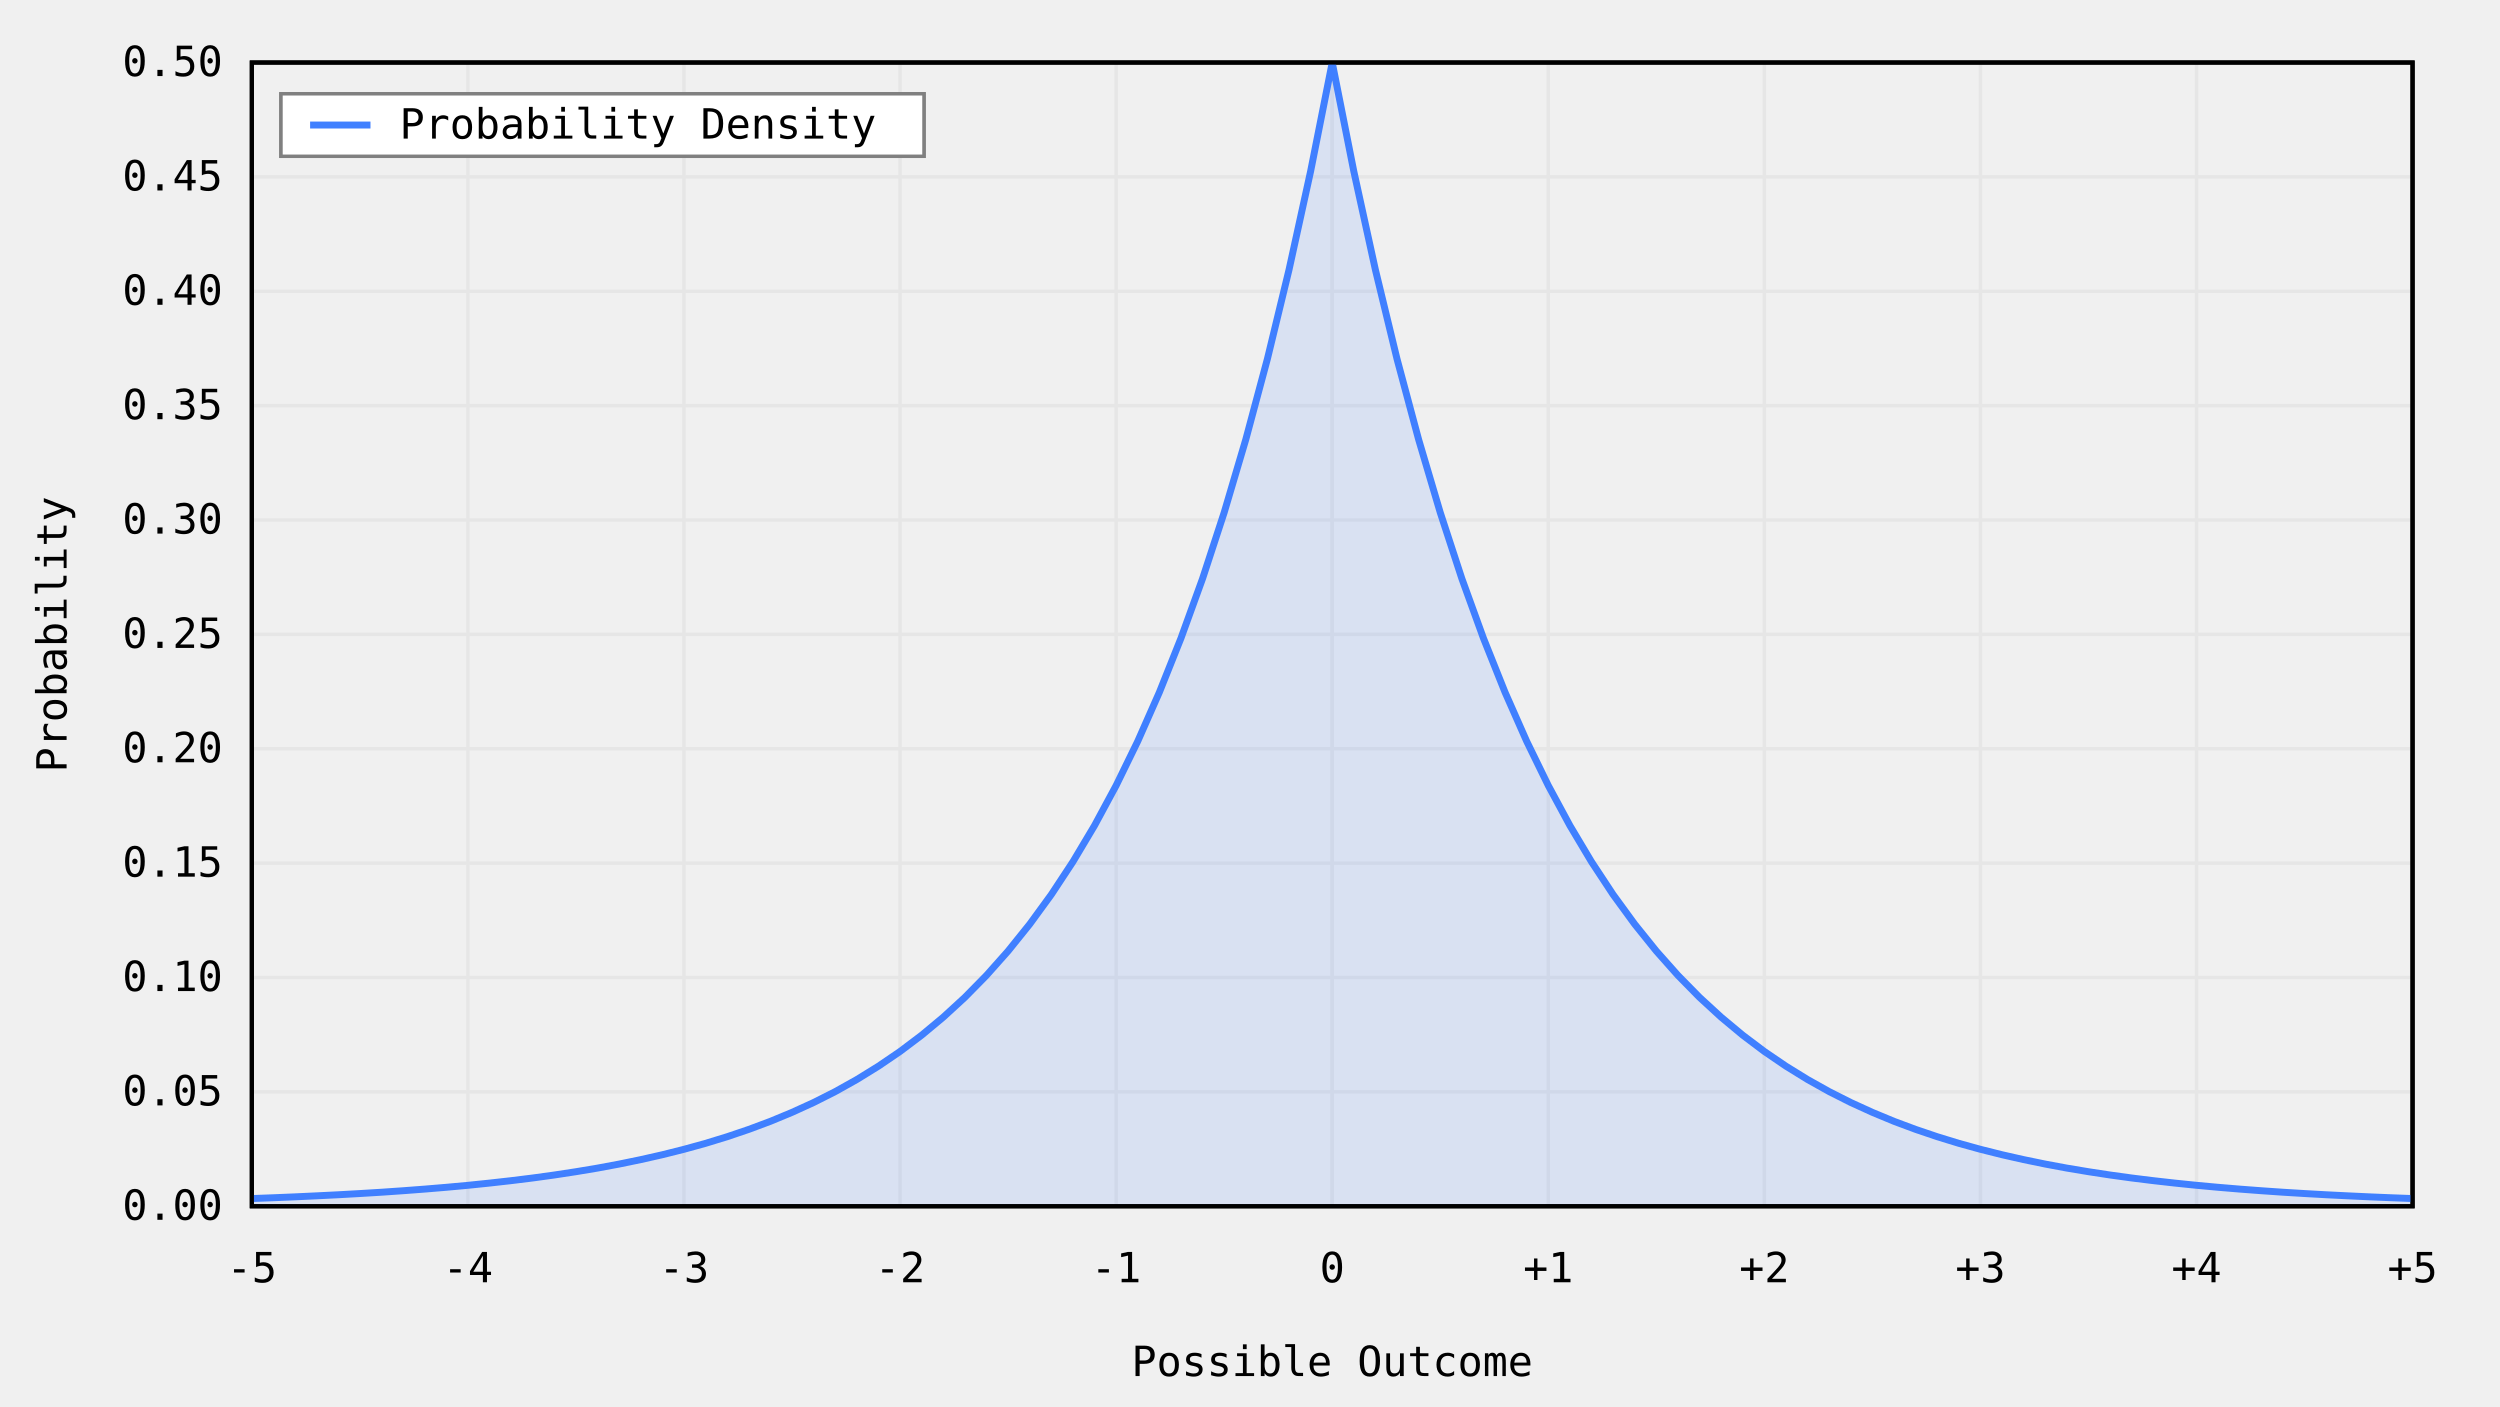
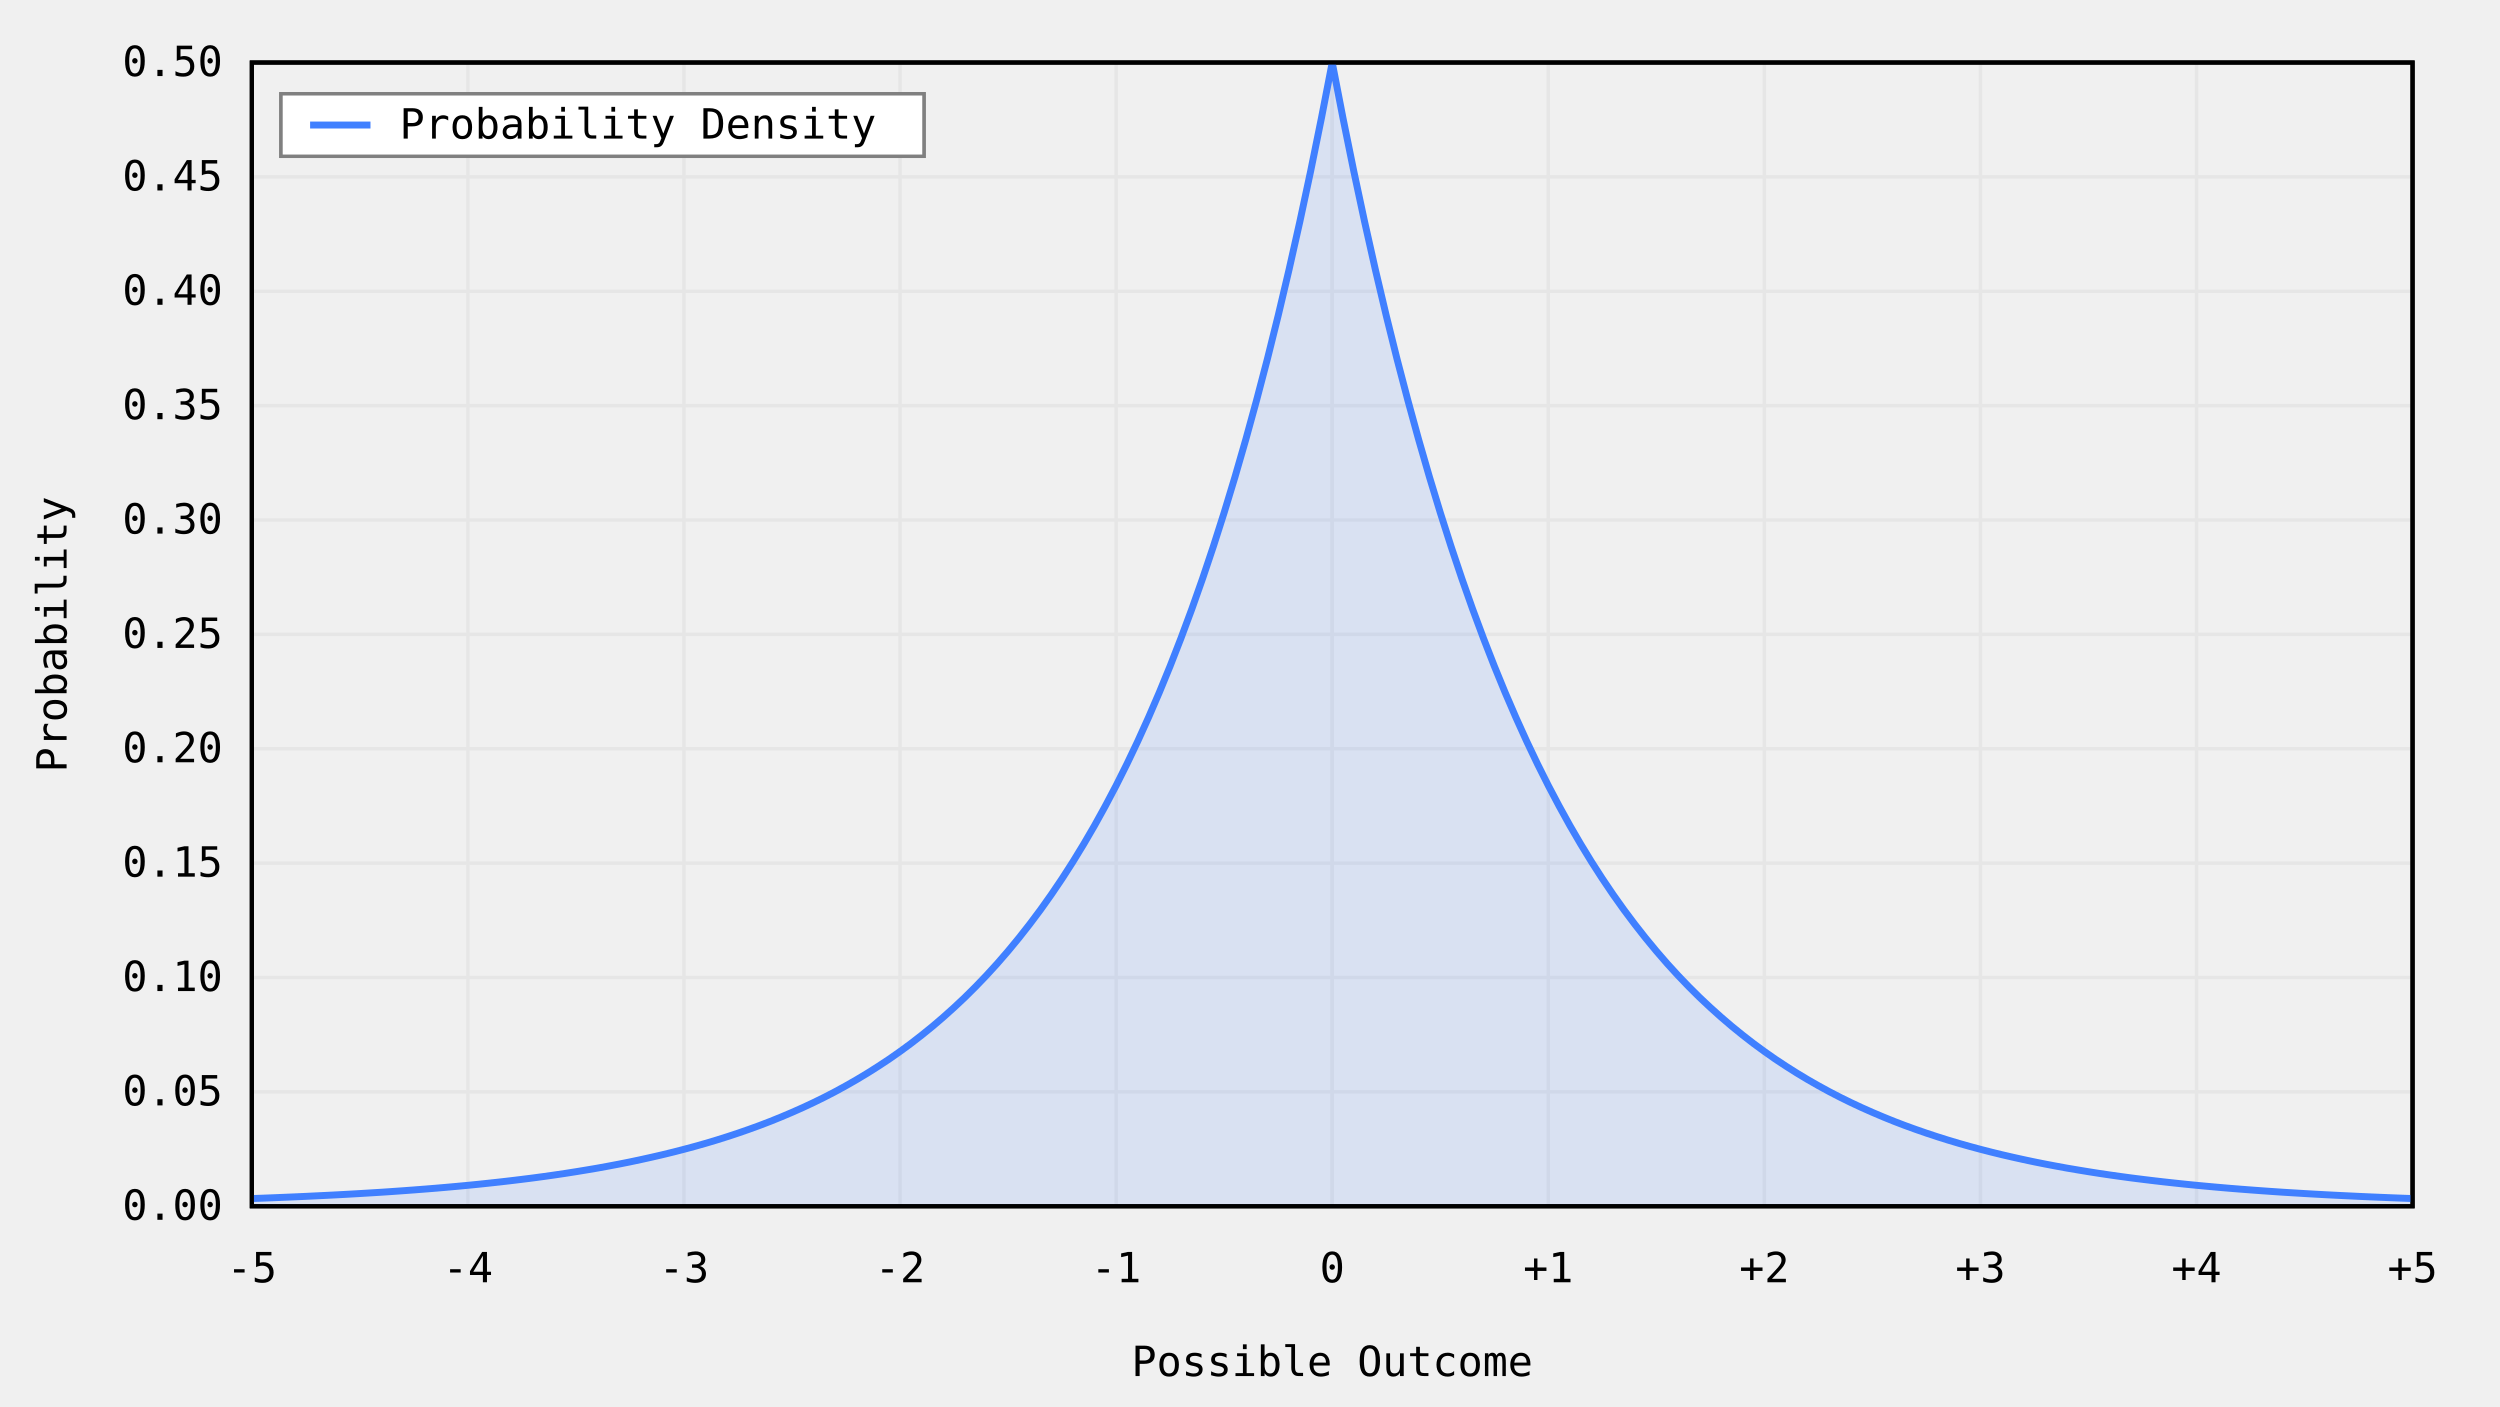
<svg xmlns="http://www.w3.org/2000/svg" xmlns:xlink="http://www.w3.org/1999/xlink" width="720" height="405" viewBox="0 0 720 405">
  <g id="gnuplot_canvas">
    <rect x="0" y="0" width="720" height="405" fill="none" />
    <defs>
      <circle id="gpDot" r="0.5" stroke-width="0.5" stroke="currentColor" />
      <path id="gpPt0" stroke-width="0.222" stroke="currentColor" d="M-1,0 h2 M0,-1 v2" />
      <path id="gpPt1" stroke-width="0.222" stroke="currentColor" d="M-1,-1 L1,1 M1,-1 L-1,1" />
      <path id="gpPt2" stroke-width="0.222" stroke="currentColor" d="M-1,0 L1,0 M0,-1 L0,1 M-1,-1 L1,1 M-1,1 L1,-1" />
      <rect id="gpPt3" stroke-width="0.222" stroke="currentColor" x="-1" y="-1" width="2" height="2" />
      <rect id="gpPt4" stroke-width="0.222" stroke="currentColor" fill="currentColor" x="-1" y="-1" width="2" height="2" />
      <circle id="gpPt5" stroke-width="0.222" stroke="currentColor" cx="0" cy="0" r="1" />
      <use xlink:href="#gpPt5" id="gpPt6" fill="currentColor" stroke="none" />
      <path id="gpPt7" stroke-width="0.222" stroke="currentColor" d="M0,-1.33 L-1.33,0.67 L1.33,0.67 z" />
      <use xlink:href="#gpPt7" id="gpPt8" fill="currentColor" stroke="none" />
      <use xlink:href="#gpPt7" id="gpPt9" stroke="currentColor" transform="rotate(180)" />
      <use xlink:href="#gpPt9" id="gpPt10" fill="currentColor" stroke="none" />
      <use xlink:href="#gpPt3" id="gpPt11" stroke="currentColor" transform="rotate(45)" />
      <use xlink:href="#gpPt11" id="gpPt12" fill="currentColor" stroke="none" />
      <path id="gpPt13" stroke-width="0.222" stroke="currentColor" d="M0,1.330 L1.265,0.411 L0.782,-1.067 L-0.782,-1.076 L-1.265,0.411 z" />
      <use xlink:href="#gpPt13" id="gpPt14" fill="currentColor" stroke="none" />
      <filter id="textbox" filterUnits="objectBoundingBox" x="0" y="0" height="1" width="1">
        <feFlood flood-color="white" flood-opacity="1" result="bgnd" />
        <feComposite in="SourceGraphic" in2="bgnd" operator="atop" />
      </filter>
      <filter id="greybox" filterUnits="objectBoundingBox" x="0" y="0" height="1" width="1">
        <feFlood flood-color="lightgrey" flood-opacity="1" result="grey" />
        <feComposite in="SourceGraphic" in2="grey" operator="atop" />
      </filter>
    </defs>
    <g fill="none" color="white" stroke="currentColor" stroke-width="1.00" stroke-linecap="butt" stroke-linejoin="miter">
</g>
    <g fill="none" color="white" stroke="currentColor" stroke-width="1.20" stroke-linecap="butt" stroke-linejoin="miter">
</g>
    <g fill="none" color="black" stroke="currentColor" stroke-width="1.20" stroke-linecap="butt" stroke-linejoin="miter">
</g>
    <g fill="none" color="black" stroke="black" stroke-width="1.00" stroke-linecap="butt" stroke-linejoin="miter">
</g>
    <g fill="none" color="black" stroke="currentColor" stroke-width="1.00" stroke-linecap="butt" stroke-linejoin="miter">
      <path stroke="rgb(230, 230, 230)" class="gridline" d="M72.53,347.40 L694.82,347.40  " />
    </g>
    <g fill="none" color="black" stroke="rgb(230, 230, 230)" stroke-width="1.20" stroke-linecap="butt" stroke-linejoin="miter">
</g>
    <g fill="none" color="black" stroke="currentColor" stroke-width="1.20" stroke-linecap="butt" stroke-linejoin="miter">
      <path stroke="black" d="M72.53,347.40 M694.82,347.40  " />
      <g transform="translate(64.14,351.30)" stroke="none" fill="black" font-family="Consolas, Menlo, monospace" font-size="12.00" text-anchor="end">
        <text>
          <tspan font-family="Consolas, Menlo, monospace">0.00</tspan>
        </text>
      </g>
    </g>
    <g fill="none" color="black" stroke="currentColor" stroke-width="1.20" stroke-linecap="butt" stroke-linejoin="miter">
</g>
    <g fill="none" color="black" stroke="black" stroke-width="1.00" stroke-linecap="butt" stroke-linejoin="miter">
</g>
    <g fill="none" color="black" stroke="currentColor" stroke-width="1.00" stroke-linecap="butt" stroke-linejoin="miter">
      <path stroke="rgb(230, 230, 230)" class="gridline" d="M72.53,314.46 L694.82,314.46  " />
    </g>
    <g fill="none" color="black" stroke="rgb(230, 230, 230)" stroke-width="1.20" stroke-linecap="butt" stroke-linejoin="miter">
</g>
    <g fill="none" color="black" stroke="currentColor" stroke-width="1.20" stroke-linecap="butt" stroke-linejoin="miter">
      <path stroke="black" d="M72.53,314.46 M694.82,314.46  " />
      <g transform="translate(64.14,318.36)" stroke="none" fill="black" font-family="Consolas, Menlo, monospace" font-size="12.00" text-anchor="end">
        <text>
          <tspan font-family="Consolas, Menlo, monospace">0.05</tspan>
        </text>
      </g>
    </g>
    <g fill="none" color="black" stroke="currentColor" stroke-width="1.20" stroke-linecap="butt" stroke-linejoin="miter">
</g>
    <g fill="none" color="black" stroke="black" stroke-width="1.00" stroke-linecap="butt" stroke-linejoin="miter">
</g>
    <g fill="none" color="black" stroke="currentColor" stroke-width="1.00" stroke-linecap="butt" stroke-linejoin="miter">
      <path stroke="rgb(230, 230, 230)" class="gridline" d="M72.53,281.52 L694.82,281.52  " />
    </g>
    <g fill="none" color="black" stroke="rgb(230, 230, 230)" stroke-width="1.20" stroke-linecap="butt" stroke-linejoin="miter">
</g>
    <g fill="none" color="black" stroke="currentColor" stroke-width="1.20" stroke-linecap="butt" stroke-linejoin="miter">
      <path stroke="black" d="M72.53,281.52 M694.82,281.52  " />
      <g transform="translate(64.14,285.42)" stroke="none" fill="black" font-family="Consolas, Menlo, monospace" font-size="12.00" text-anchor="end">
        <text>
          <tspan font-family="Consolas, Menlo, monospace">0.10</tspan>
        </text>
      </g>
    </g>
    <g fill="none" color="black" stroke="currentColor" stroke-width="1.20" stroke-linecap="butt" stroke-linejoin="miter">
</g>
    <g fill="none" color="black" stroke="black" stroke-width="1.00" stroke-linecap="butt" stroke-linejoin="miter">
</g>
    <g fill="none" color="black" stroke="currentColor" stroke-width="1.00" stroke-linecap="butt" stroke-linejoin="miter">
      <path stroke="rgb(230, 230, 230)" class="gridline" d="M72.53,248.58 L694.82,248.58  " />
    </g>
    <g fill="none" color="black" stroke="rgb(230, 230, 230)" stroke-width="1.20" stroke-linecap="butt" stroke-linejoin="miter">
</g>
    <g fill="none" color="black" stroke="currentColor" stroke-width="1.20" stroke-linecap="butt" stroke-linejoin="miter">
      <path stroke="black" d="M72.53,248.58 M694.82,248.58  " />
      <g transform="translate(64.14,252.48)" stroke="none" fill="black" font-family="Consolas, Menlo, monospace" font-size="12.00" text-anchor="end">
        <text>
          <tspan font-family="Consolas, Menlo, monospace">0.15</tspan>
        </text>
      </g>
    </g>
    <g fill="none" color="black" stroke="currentColor" stroke-width="1.20" stroke-linecap="butt" stroke-linejoin="miter">
</g>
    <g fill="none" color="black" stroke="black" stroke-width="1.00" stroke-linecap="butt" stroke-linejoin="miter">
</g>
    <g fill="none" color="black" stroke="currentColor" stroke-width="1.00" stroke-linecap="butt" stroke-linejoin="miter">
      <path stroke="rgb(230, 230, 230)" class="gridline" d="M72.53,215.64 L694.82,215.64  " />
    </g>
    <g fill="none" color="black" stroke="rgb(230, 230, 230)" stroke-width="1.20" stroke-linecap="butt" stroke-linejoin="miter">
</g>
    <g fill="none" color="black" stroke="currentColor" stroke-width="1.20" stroke-linecap="butt" stroke-linejoin="miter">
      <path stroke="black" d="M72.53,215.64 M694.82,215.64  " />
      <g transform="translate(64.14,219.54)" stroke="none" fill="black" font-family="Consolas, Menlo, monospace" font-size="12.00" text-anchor="end">
        <text>
          <tspan font-family="Consolas, Menlo, monospace">0.20</tspan>
        </text>
      </g>
    </g>
    <g fill="none" color="black" stroke="currentColor" stroke-width="1.20" stroke-linecap="butt" stroke-linejoin="miter">
</g>
    <g fill="none" color="black" stroke="black" stroke-width="1.00" stroke-linecap="butt" stroke-linejoin="miter">
</g>
    <g fill="none" color="black" stroke="currentColor" stroke-width="1.00" stroke-linecap="butt" stroke-linejoin="miter">
      <path stroke="rgb(230, 230, 230)" class="gridline" d="M72.53,182.70 L694.82,182.70  " />
    </g>
    <g fill="none" color="black" stroke="rgb(230, 230, 230)" stroke-width="1.20" stroke-linecap="butt" stroke-linejoin="miter">
</g>
    <g fill="none" color="black" stroke="currentColor" stroke-width="1.20" stroke-linecap="butt" stroke-linejoin="miter">
      <path stroke="black" d="M72.53,182.70 M694.82,182.70  " />
      <g transform="translate(64.14,186.60)" stroke="none" fill="black" font-family="Consolas, Menlo, monospace" font-size="12.00" text-anchor="end">
        <text>
          <tspan font-family="Consolas, Menlo, monospace">0.25</tspan>
        </text>
      </g>
    </g>
    <g fill="none" color="black" stroke="currentColor" stroke-width="1.20" stroke-linecap="butt" stroke-linejoin="miter">
</g>
    <g fill="none" color="black" stroke="black" stroke-width="1.00" stroke-linecap="butt" stroke-linejoin="miter">
</g>
    <g fill="none" color="black" stroke="currentColor" stroke-width="1.00" stroke-linecap="butt" stroke-linejoin="miter">
      <path stroke="rgb(230, 230, 230)" class="gridline" d="M72.53,149.77 L694.82,149.77  " />
    </g>
    <g fill="none" color="black" stroke="rgb(230, 230, 230)" stroke-width="1.20" stroke-linecap="butt" stroke-linejoin="miter">
</g>
    <g fill="none" color="black" stroke="currentColor" stroke-width="1.20" stroke-linecap="butt" stroke-linejoin="miter">
      <path stroke="black" d="M72.53,149.77 M694.82,149.77  " />
      <g transform="translate(64.14,153.67)" stroke="none" fill="black" font-family="Consolas, Menlo, monospace" font-size="12.00" text-anchor="end">
        <text>
          <tspan font-family="Consolas, Menlo, monospace">0.30</tspan>
        </text>
      </g>
    </g>
    <g fill="none" color="black" stroke="currentColor" stroke-width="1.20" stroke-linecap="butt" stroke-linejoin="miter">
</g>
    <g fill="none" color="black" stroke="black" stroke-width="1.00" stroke-linecap="butt" stroke-linejoin="miter">
</g>
    <g fill="none" color="black" stroke="currentColor" stroke-width="1.00" stroke-linecap="butt" stroke-linejoin="miter">
      <path stroke="rgb(230, 230, 230)" class="gridline" d="M72.53,116.83 L694.82,116.83  " />
    </g>
    <g fill="none" color="black" stroke="rgb(230, 230, 230)" stroke-width="1.20" stroke-linecap="butt" stroke-linejoin="miter">
</g>
    <g fill="none" color="black" stroke="currentColor" stroke-width="1.20" stroke-linecap="butt" stroke-linejoin="miter">
      <path stroke="black" d="M72.53,116.83 M694.82,116.83  " />
      <g transform="translate(64.14,120.73)" stroke="none" fill="black" font-family="Consolas, Menlo, monospace" font-size="12.00" text-anchor="end">
        <text>
          <tspan font-family="Consolas, Menlo, monospace">0.35</tspan>
        </text>
      </g>
    </g>
    <g fill="none" color="black" stroke="currentColor" stroke-width="1.20" stroke-linecap="butt" stroke-linejoin="miter">
</g>
    <g fill="none" color="black" stroke="black" stroke-width="1.00" stroke-linecap="butt" stroke-linejoin="miter">
</g>
    <g fill="none" color="black" stroke="currentColor" stroke-width="1.00" stroke-linecap="butt" stroke-linejoin="miter">
      <path stroke="rgb(230, 230, 230)" class="gridline" d="M72.53,83.89 L694.82,83.89  " />
    </g>
    <g fill="none" color="black" stroke="rgb(230, 230, 230)" stroke-width="1.20" stroke-linecap="butt" stroke-linejoin="miter">
</g>
    <g fill="none" color="black" stroke="currentColor" stroke-width="1.20" stroke-linecap="butt" stroke-linejoin="miter">
      <path stroke="black" d="M72.53,83.89 M694.82,83.89  " />
      <g transform="translate(64.14,87.79)" stroke="none" fill="black" font-family="Consolas, Menlo, monospace" font-size="12.00" text-anchor="end">
        <text>
          <tspan font-family="Consolas, Menlo, monospace">0.40</tspan>
        </text>
      </g>
    </g>
    <g fill="none" color="black" stroke="currentColor" stroke-width="1.20" stroke-linecap="butt" stroke-linejoin="miter">
</g>
    <g fill="none" color="black" stroke="black" stroke-width="1.00" stroke-linecap="butt" stroke-linejoin="miter">
</g>
    <g fill="none" color="black" stroke="currentColor" stroke-width="1.00" stroke-linecap="butt" stroke-linejoin="miter">
      <path stroke="rgb(230, 230, 230)" class="gridline" d="M72.53,50.95 L694.82,50.95  " />
    </g>
    <g fill="none" color="black" stroke="rgb(230, 230, 230)" stroke-width="1.20" stroke-linecap="butt" stroke-linejoin="miter">
</g>
    <g fill="none" color="black" stroke="currentColor" stroke-width="1.20" stroke-linecap="butt" stroke-linejoin="miter">
      <path stroke="black" d="M72.53,50.95 M694.82,50.95  " />
      <g transform="translate(64.14,54.85)" stroke="none" fill="black" font-family="Consolas, Menlo, monospace" font-size="12.00" text-anchor="end">
        <text>
          <tspan font-family="Consolas, Menlo, monospace">0.45</tspan>
        </text>
      </g>
    </g>
    <g fill="none" color="black" stroke="currentColor" stroke-width="1.20" stroke-linecap="butt" stroke-linejoin="miter">
</g>
    <g fill="none" color="black" stroke="black" stroke-width="1.00" stroke-linecap="butt" stroke-linejoin="miter">
</g>
    <g fill="none" color="black" stroke="currentColor" stroke-width="1.00" stroke-linecap="butt" stroke-linejoin="miter">
      <path stroke="rgb(230, 230, 230)" class="gridline" d="M72.53,18.01 L694.82,18.01  " />
    </g>
    <g fill="none" color="black" stroke="rgb(230, 230, 230)" stroke-width="1.20" stroke-linecap="butt" stroke-linejoin="miter">
</g>
    <g fill="none" color="black" stroke="currentColor" stroke-width="1.20" stroke-linecap="butt" stroke-linejoin="miter">
      <path stroke="black" d="M72.53,18.01 M694.82,18.01  " />
      <g transform="translate(64.14,21.91)" stroke="none" fill="black" font-family="Consolas, Menlo, monospace" font-size="12.00" text-anchor="end">
        <text>
          <tspan font-family="Consolas, Menlo, monospace">0.50</tspan>
        </text>
      </g>
    </g>
    <g fill="none" color="black" stroke="currentColor" stroke-width="1.20" stroke-linecap="butt" stroke-linejoin="miter">
</g>
    <g fill="none" color="black" stroke="black" stroke-width="1.00" stroke-linecap="butt" stroke-linejoin="miter">
</g>
    <g fill="none" color="black" stroke="currentColor" stroke-width="1.00" stroke-linecap="butt" stroke-linejoin="miter">
      <path stroke="rgb(230, 230, 230)" class="gridline" d="M383.68,347.40 L383.68,18.01  " />
    </g>
    <g fill="none" color="black" stroke="rgb(230, 230, 230)" stroke-width="1.20" stroke-linecap="butt" stroke-linejoin="miter">
</g>
    <g fill="none" color="black" stroke="currentColor" stroke-width="1.20" stroke-linecap="butt" stroke-linejoin="miter">
      <path stroke="black" d="M383.68,347.40 M383.68,18.01  " />
      <g transform="translate(383.68,369.30)" stroke="none" fill="black" font-family="Consolas, Menlo, monospace" font-size="12.00" text-anchor="middle">
        <text>
          <tspan font-family="Consolas, Menlo, monospace">0</tspan>
        </text>
      </g>
    </g>
    <g fill="none" color="black" stroke="currentColor" stroke-width="1.20" stroke-linecap="butt" stroke-linejoin="miter">
</g>
    <g fill="none" color="black" stroke="black" stroke-width="1.00" stroke-linecap="butt" stroke-linejoin="miter">
</g>
    <g fill="none" color="black" stroke="currentColor" stroke-width="1.00" stroke-linecap="butt" stroke-linejoin="miter">
      <path stroke="rgb(230, 230, 230)" class="gridline" d="M72.53,347.40 L72.53,18.01  " />
    </g>
    <g fill="none" color="black" stroke="rgb(230, 230, 230)" stroke-width="1.20" stroke-linecap="butt" stroke-linejoin="miter">
</g>
    <g fill="none" color="black" stroke="currentColor" stroke-width="1.20" stroke-linecap="butt" stroke-linejoin="miter">
      <path stroke="black" d="M72.53,347.40 M72.53,18.01  " />
      <g transform="translate(72.53,369.30)" stroke="none" fill="black" font-family="Consolas, Menlo, monospace" font-size="12.00" text-anchor="middle">
        <text>
          <tspan font-family="Consolas, Menlo, monospace">-5</tspan>
        </text>
      </g>
    </g>
    <g fill="none" color="black" stroke="currentColor" stroke-width="1.20" stroke-linecap="butt" stroke-linejoin="miter">
</g>
    <g fill="none" color="black" stroke="black" stroke-width="1.00" stroke-linecap="butt" stroke-linejoin="miter">
</g>
    <g fill="none" color="black" stroke="currentColor" stroke-width="1.00" stroke-linecap="butt" stroke-linejoin="miter">
      <path stroke="rgb(230, 230, 230)" class="gridline" d="M134.76,347.40 L134.76,45.01 M134.76,27.01 L134.76,18.01  " />
    </g>
    <g fill="none" color="black" stroke="rgb(230, 230, 230)" stroke-width="1.20" stroke-linecap="butt" stroke-linejoin="miter">
</g>
    <g fill="none" color="black" stroke="currentColor" stroke-width="1.20" stroke-linecap="butt" stroke-linejoin="miter">
      <path stroke="black" d="M134.76,347.40 M134.76,18.01  " />
      <g transform="translate(134.76,369.30)" stroke="none" fill="black" font-family="Consolas, Menlo, monospace" font-size="12.00" text-anchor="middle">
        <text>
          <tspan font-family="Consolas, Menlo, monospace">-4</tspan>
        </text>
      </g>
    </g>
    <g fill="none" color="black" stroke="currentColor" stroke-width="1.20" stroke-linecap="butt" stroke-linejoin="miter">
</g>
    <g fill="none" color="black" stroke="black" stroke-width="1.00" stroke-linecap="butt" stroke-linejoin="miter">
</g>
    <g fill="none" color="black" stroke="currentColor" stroke-width="1.00" stroke-linecap="butt" stroke-linejoin="miter">
      <path stroke="rgb(230, 230, 230)" class="gridline" d="M196.99,347.40 L196.99,45.01 M196.99,27.01 L196.99,18.01  " />
    </g>
    <g fill="none" color="black" stroke="rgb(230, 230, 230)" stroke-width="1.20" stroke-linecap="butt" stroke-linejoin="miter">
</g>
    <g fill="none" color="black" stroke="currentColor" stroke-width="1.20" stroke-linecap="butt" stroke-linejoin="miter">
      <path stroke="black" d="M196.99,347.40 M196.99,18.01  " />
      <g transform="translate(196.99,369.30)" stroke="none" fill="black" font-family="Consolas, Menlo, monospace" font-size="12.00" text-anchor="middle">
        <text>
          <tspan font-family="Consolas, Menlo, monospace">-3</tspan>
        </text>
      </g>
    </g>
    <g fill="none" color="black" stroke="currentColor" stroke-width="1.20" stroke-linecap="butt" stroke-linejoin="miter">
</g>
    <g fill="none" color="black" stroke="black" stroke-width="1.00" stroke-linecap="butt" stroke-linejoin="miter">
</g>
    <g fill="none" color="black" stroke="currentColor" stroke-width="1.00" stroke-linecap="butt" stroke-linejoin="miter">
      <path stroke="rgb(230, 230, 230)" class="gridline" d="M259.22,347.40 L259.22,45.01 M259.22,27.01 L259.22,18.01  " />
    </g>
    <g fill="none" color="black" stroke="rgb(230, 230, 230)" stroke-width="1.20" stroke-linecap="butt" stroke-linejoin="miter">
</g>
    <g fill="none" color="black" stroke="currentColor" stroke-width="1.20" stroke-linecap="butt" stroke-linejoin="miter">
      <path stroke="black" d="M259.22,347.40 M259.22,18.01  " />
      <g transform="translate(259.22,369.30)" stroke="none" fill="black" font-family="Consolas, Menlo, monospace" font-size="12.00" text-anchor="middle">
        <text>
          <tspan font-family="Consolas, Menlo, monospace">-2</tspan>
        </text>
      </g>
    </g>
    <g fill="none" color="black" stroke="currentColor" stroke-width="1.20" stroke-linecap="butt" stroke-linejoin="miter">
</g>
    <g fill="none" color="black" stroke="black" stroke-width="1.00" stroke-linecap="butt" stroke-linejoin="miter">
</g>
    <g fill="none" color="black" stroke="currentColor" stroke-width="1.00" stroke-linecap="butt" stroke-linejoin="miter">
      <path stroke="rgb(230, 230, 230)" class="gridline" d="M321.45,347.40 L321.45,18.01  " />
    </g>
    <g fill="none" color="black" stroke="rgb(230, 230, 230)" stroke-width="1.20" stroke-linecap="butt" stroke-linejoin="miter">
</g>
    <g fill="none" color="black" stroke="currentColor" stroke-width="1.20" stroke-linecap="butt" stroke-linejoin="miter">
      <path stroke="black" d="M321.45,347.40 M321.45,18.01  " />
      <g transform="translate(321.45,369.30)" stroke="none" fill="black" font-family="Consolas, Menlo, monospace" font-size="12.00" text-anchor="middle">
        <text>
          <tspan font-family="Consolas, Menlo, monospace">-1</tspan>
        </text>
      </g>
    </g>
    <g fill="none" color="black" stroke="currentColor" stroke-width="1.20" stroke-linecap="butt" stroke-linejoin="miter">
</g>
    <g fill="none" color="black" stroke="black" stroke-width="1.00" stroke-linecap="butt" stroke-linejoin="miter">
</g>
    <g fill="none" color="black" stroke="currentColor" stroke-width="1.00" stroke-linecap="butt" stroke-linejoin="miter">
      <path stroke="rgb(230, 230, 230)" class="gridline" d="M383.68,347.40 L383.68,18.01  " />
    </g>
    <g fill="none" color="black" stroke="rgb(230, 230, 230)" stroke-width="1.20" stroke-linecap="butt" stroke-linejoin="miter">
</g>
    <g fill="none" color="black" stroke="currentColor" stroke-width="1.20" stroke-linecap="butt" stroke-linejoin="miter">
      <path stroke="black" d="M383.68,347.40 M383.68,18.01  " />
    </g>
    <g fill="none" color="black" stroke="black" stroke-width="1.00" stroke-linecap="butt" stroke-linejoin="miter">
</g>
    <g fill="none" color="black" stroke="currentColor" stroke-width="1.00" stroke-linecap="butt" stroke-linejoin="miter">
      <path stroke="rgb(230, 230, 230)" class="gridline" d="M445.90,347.40 L445.90,18.01  " />
    </g>
    <g fill="none" color="black" stroke="rgb(230, 230, 230)" stroke-width="1.20" stroke-linecap="butt" stroke-linejoin="miter">
</g>
    <g fill="none" color="black" stroke="currentColor" stroke-width="1.20" stroke-linecap="butt" stroke-linejoin="miter">
      <path stroke="black" d="M445.90,347.40 M445.90,18.01  " />
      <g transform="translate(445.90,369.30)" stroke="none" fill="black" font-family="Consolas, Menlo, monospace" font-size="12.00" text-anchor="middle">
        <text>
          <tspan font-family="Consolas, Menlo, monospace">+1</tspan>
        </text>
      </g>
    </g>
    <g fill="none" color="black" stroke="currentColor" stroke-width="1.20" stroke-linecap="butt" stroke-linejoin="miter">
</g>
    <g fill="none" color="black" stroke="black" stroke-width="1.00" stroke-linecap="butt" stroke-linejoin="miter">
</g>
    <g fill="none" color="black" stroke="currentColor" stroke-width="1.00" stroke-linecap="butt" stroke-linejoin="miter">
      <path stroke="rgb(230, 230, 230)" class="gridline" d="M508.13,347.40 L508.13,18.01  " />
    </g>
    <g fill="none" color="black" stroke="rgb(230, 230, 230)" stroke-width="1.20" stroke-linecap="butt" stroke-linejoin="miter">
</g>
    <g fill="none" color="black" stroke="currentColor" stroke-width="1.20" stroke-linecap="butt" stroke-linejoin="miter">
      <path stroke="black" d="M508.13,347.40 M508.13,18.01  " />
      <g transform="translate(508.13,369.30)" stroke="none" fill="black" font-family="Consolas, Menlo, monospace" font-size="12.00" text-anchor="middle">
        <text>
          <tspan font-family="Consolas, Menlo, monospace">+2</tspan>
        </text>
      </g>
    </g>
    <g fill="none" color="black" stroke="currentColor" stroke-width="1.20" stroke-linecap="butt" stroke-linejoin="miter">
</g>
    <g fill="none" color="black" stroke="black" stroke-width="1.00" stroke-linecap="butt" stroke-linejoin="miter">
</g>
    <g fill="none" color="black" stroke="currentColor" stroke-width="1.00" stroke-linecap="butt" stroke-linejoin="miter">
      <path stroke="rgb(230, 230, 230)" class="gridline" d="M570.36,347.40 L570.36,18.01  " />
    </g>
    <g fill="none" color="black" stroke="rgb(230, 230, 230)" stroke-width="1.20" stroke-linecap="butt" stroke-linejoin="miter">
</g>
    <g fill="none" color="black" stroke="currentColor" stroke-width="1.20" stroke-linecap="butt" stroke-linejoin="miter">
      <path stroke="black" d="M570.36,347.40 M570.36,18.01  " />
      <g transform="translate(570.36,369.30)" stroke="none" fill="black" font-family="Consolas, Menlo, monospace" font-size="12.00" text-anchor="middle">
        <text>
          <tspan font-family="Consolas, Menlo, monospace">+3</tspan>
        </text>
      </g>
    </g>
    <g fill="none" color="black" stroke="currentColor" stroke-width="1.20" stroke-linecap="butt" stroke-linejoin="miter">
</g>
    <g fill="none" color="black" stroke="black" stroke-width="1.00" stroke-linecap="butt" stroke-linejoin="miter">
</g>
    <g fill="none" color="black" stroke="currentColor" stroke-width="1.00" stroke-linecap="butt" stroke-linejoin="miter">
      <path stroke="rgb(230, 230, 230)" class="gridline" d="M632.59,347.40 L632.59,18.01  " />
    </g>
    <g fill="none" color="black" stroke="rgb(230, 230, 230)" stroke-width="1.20" stroke-linecap="butt" stroke-linejoin="miter">
</g>
    <g fill="none" color="black" stroke="currentColor" stroke-width="1.20" stroke-linecap="butt" stroke-linejoin="miter">
      <path stroke="black" d="M632.59,347.40 M632.59,18.01  " />
      <g transform="translate(632.59,369.30)" stroke="none" fill="black" font-family="Consolas, Menlo, monospace" font-size="12.00" text-anchor="middle">
        <text>
          <tspan font-family="Consolas, Menlo, monospace">+4</tspan>
        </text>
      </g>
    </g>
    <g fill="none" color="black" stroke="currentColor" stroke-width="1.20" stroke-linecap="butt" stroke-linejoin="miter">
</g>
    <g fill="none" color="black" stroke="black" stroke-width="1.00" stroke-linecap="butt" stroke-linejoin="miter">
</g>
    <g fill="none" color="black" stroke="currentColor" stroke-width="1.00" stroke-linecap="butt" stroke-linejoin="miter">
      <path stroke="rgb(230, 230, 230)" class="gridline" d="M694.82,347.40 L694.82,18.01  " />
    </g>
    <g fill="none" color="black" stroke="rgb(230, 230, 230)" stroke-width="1.20" stroke-linecap="butt" stroke-linejoin="miter">
</g>
    <g fill="none" color="black" stroke="currentColor" stroke-width="1.20" stroke-linecap="butt" stroke-linejoin="miter">
      <path stroke="black" d="M694.82,347.40 M694.82,18.01  " />
      <g transform="translate(694.82,369.30)" stroke="none" fill="black" font-family="Consolas, Menlo, monospace" font-size="12.00" text-anchor="middle">
        <text>
          <tspan font-family="Consolas, Menlo, monospace">+5</tspan>
        </text>
      </g>
    </g>
    <g fill="none" color="black" stroke="currentColor" stroke-width="1.20" stroke-linecap="butt" stroke-linejoin="miter">
</g>
    <g fill="none" color="black" stroke="currentColor" stroke-width="1.20" stroke-linecap="butt" stroke-linejoin="miter">
      <path stroke="black" d="M72.53,18.01 L72.53,347.40 L694.82,347.40 L694.82,18.01 L72.53,18.01 Z  " />
    </g>
    <g fill="none" color="black" stroke="currentColor" stroke-width="1.20" stroke-linecap="butt" stroke-linejoin="miter">
      <g transform="translate(19.18,182.71) rotate(270)" stroke="none" fill="black" font-family="Consolas, Menlo, monospace" font-size="12.00" text-anchor="middle">
        <text>
          <tspan font-family="Consolas, Menlo, monospace">Probability</tspan>
        </text>
      </g>
    </g>
    <g fill="none" color="black" stroke="currentColor" stroke-width="1.20" stroke-linecap="butt" stroke-linejoin="miter">
      <g transform="translate(383.67,396.30)" stroke="none" fill="black" font-family="Consolas, Menlo, monospace" font-size="12.00" text-anchor="middle">
        <text>
          <tspan font-family="Consolas, Menlo, monospace">Possible Outcome</tspan>
        </text>
      </g>
    </g>
    <g fill="none" color="black" stroke="currentColor" stroke-width="1.20" stroke-linecap="butt" stroke-linejoin="miter">
</g>
    <g fill="none" color="black" stroke="currentColor" stroke-width="1.00" stroke-linecap="butt" stroke-linejoin="miter">
</g>
    <g fill="none" color="black" stroke="currentColor" stroke-width="1.00" stroke-linecap="butt" stroke-linejoin="miter">
      <path stroke="rgb(128, 128, 128)" d="M80.92,45.01 L80.92,27.01 L266.11,27.01 L266.11,45.01 L80.92,45.01 Z  " />
    </g>
    <g id="gnuplot_plot_1">
      <g fill="none" color="white" stroke="rgb(128, 128, 128)" stroke-width="2.00" stroke-linecap="butt" stroke-linejoin="miter">
</g>
      <g fill="none" color="black" stroke="currentColor" stroke-width="2.00" stroke-linecap="butt" stroke-linejoin="miter">
-         <path stroke="rgb( 64, 128, 255)" d="M72.53,345.18 L78.75,344.95 L84.98,344.69 L91.20,344.40 L97.42,344.09 L103.64,343.74 L109.87,343.36 L116.09,342.93   L122.31,342.46 L128.54,341.94 L134.76,341.37 L140.98,340.73 L147.20,340.03 L153.43,339.26 L159.65,338.40 L165.87,337.45   L172.10,336.41 L178.32,335.25 L184.54,333.97 L190.77,332.56 L196.99,331.00 L203.21,329.28 L209.43,327.37 L215.66,325.26   L221.88,322.94 L228.10,320.36 L234.33,317.52 L240.55,314.38 L246.77,310.90 L252.99,307.06 L259.22,302.82 L265.44,298.13   L271.66,292.95 L277.89,287.23 L284.11,280.90 L290.33,273.90 L296.55,266.17 L302.78,257.63 L309.00,248.19 L315.22,237.76   L321.45,226.22 L327.67,213.48 L333.89,199.40 L340.11,183.83 L346.34,166.63 L352.56,147.61 L358.78,126.60 L365.01,103.38   L371.23,77.72 L377.45,49.36 L383.68,18.01 L389.90,49.36 L396.12,77.72 L402.34,103.38 L408.57,126.60 L414.79,147.61   L421.01,166.63 L427.24,183.83 L433.46,199.40 L439.68,213.48 L445.90,226.22 L452.13,237.76 L458.35,248.19 L464.57,257.63   L470.80,266.17 L477.02,273.90 L483.24,280.90 L489.46,287.23 L495.69,292.95 L501.91,298.13 L508.13,302.82 L514.36,307.06   L520.58,310.90 L526.80,314.38 L533.02,317.52 L539.25,320.36 L545.47,322.94 L551.69,325.26 L557.92,327.37 L564.14,329.28   L570.36,331.00 L576.58,332.56 L582.81,333.97 L589.03,335.25 L595.25,336.41 L601.48,337.45 L607.70,338.40 L613.92,339.26   L620.15,340.03 L626.37,340.73 L632.59,341.37 L638.81,341.94 L645.04,342.46 L651.26,342.93 L657.48,343.36 L663.71,343.74   L669.93,344.09 L676.15,344.40 L682.37,344.69 L688.60,344.95 L694.82,345.18  " />
+         <path stroke="rgb( 64, 128, 255)" d="M72.53,345.18 L75.64,345.07 L78.75,344.95 L81.86,344.82 L84.98,344.69 L88.09,344.55 L91.20,344.40 L94.31,344.25   L97.42,344.09 L100.53,343.92 L103.64,343.74 L106.76,343.55 L109.87,343.36 L112.98,343.15 L116.09,342.93 L119.20,342.70   L122.31,342.46 L125.42,342.21 L128.54,341.94 L131.65,341.66 L134.76,341.37 L137.87,341.06 L140.98,340.73 L144.09,340.39   L147.20,340.03 L150.32,339.65 L153.43,339.26 L156.54,338.84 L159.65,338.40 L162.76,337.94 L165.87,337.45 L168.98,336.94   L172.10,336.41 L175.21,335.84 L178.32,335.25 L181.43,334.63 L184.54,333.97 L187.65,333.28 L190.77,332.56 L193.88,331.80   L196.99,331.00 L200.10,330.16 L203.21,329.28 L206.32,328.35 L209.43,327.37 L212.55,326.34 L215.66,325.26 L218.77,324.13   L221.88,322.94 L224.99,321.68 L228.10,320.36 L231.21,318.98 L234.33,317.52 L237.44,315.99 L240.55,314.38 L243.66,312.68   L246.77,310.90 L249.88,309.03 L252.99,307.06 L256.11,305.00 L259.22,302.82 L262.33,300.54 L265.44,298.13 L268.55,295.61   L271.66,292.95 L274.77,290.16 L277.89,287.23 L281.00,284.14 L284.11,280.90 L287.22,277.49 L290.33,273.90 L293.44,270.13   L296.55,266.17 L299.67,262.01 L302.78,257.63 L305.89,253.03 L309.00,248.19 L312.11,243.10 L315.22,237.76 L318.33,232.13   L321.45,226.22 L324.56,220.01 L327.67,213.48 L330.78,206.61 L333.89,199.40 L337.00,191.81 L340.11,183.83 L343.23,175.44   L346.34,166.63 L349.45,157.36 L352.56,147.61 L355.67,137.37 L358.78,126.60 L361.89,115.28 L365.01,103.38 L368.12,90.87   L371.23,77.72 L374.34,63.89 L377.45,49.36 L380.56,34.07 L383.68,18.01 L386.79,34.07 L389.90,49.36 L393.01,63.89   L396.12,77.72 L399.23,90.87 L402.34,103.38 L405.46,115.28 L408.57,126.60 L411.68,137.37 L414.79,147.61 L417.90,157.36   L421.01,166.63 L424.12,175.44 L427.24,183.83 L430.35,191.81 L433.46,199.40 L436.57,206.61 L439.68,213.48 L442.79,220.01   L445.90,226.22 L449.02,232.13 L452.13,237.76 L455.24,243.10 L458.35,248.19 L461.46,253.03 L464.57,257.63 L467.68,262.01   L470.80,266.17 L473.91,270.13 L477.02,273.90 L480.13,277.49 L483.24,280.90 L486.35,284.14 L489.46,287.23 L492.58,290.16   L495.69,292.95 L498.80,295.61 L501.91,298.13 L505.02,300.54 L508.13,302.82 L511.24,305.00 L514.36,307.06 L517.47,309.03   L520.58,310.90 L523.69,312.68 L526.80,314.38 L529.91,315.99 L533.02,317.52 L536.14,318.98 L539.25,320.36 L542.36,321.68   L545.47,322.94 L548.58,324.13 L551.69,325.26 L554.80,326.34 L557.92,327.37 L561.03,328.35 L564.14,329.28 L567.25,330.16   L570.36,331.00 L573.47,331.80 L576.58,332.56 L579.70,333.28 L582.81,333.97 L585.92,334.63 L589.03,335.25 L592.14,335.84   L595.25,336.41 L598.37,336.94 L601.48,337.45 L604.59,337.94 L607.70,338.40 L610.81,338.84 L613.92,339.26 L617.03,339.65   L620.15,340.03 L623.26,340.39 L626.37,340.73 L629.48,341.06 L632.59,341.37 L635.70,341.66 L638.81,341.94 L641.93,342.21   L645.04,342.46 L648.15,342.70 L651.26,342.93 L654.37,343.15 L657.48,343.36 L660.59,343.55 L663.71,343.74 L666.82,343.92   L669.93,344.09 L673.04,344.25 L676.15,344.40 L679.26,344.55 L682.37,344.69 L685.49,344.82 L688.60,344.95 L691.71,345.07   L694.82,345.18  " />
      </g>
    </g>
    <g id="gnuplot_plot_2">
      <g fill="none" color="black" stroke="currentColor" stroke-width="2.00" stroke-linecap="butt" stroke-linejoin="miter">
        <g stroke="none" shape-rendering="crispEdges">
-           <polygon fill="rgb( 64, 128, 255)" fill-opacity="0.13" points="72.53,345.18 78.75,344.95 84.98,344.69 91.20,344.40 97.42,344.09 103.64,343.74 109.87,343.36 116.09,342.93 122.31,342.46 128.54,341.94 134.76,341.37 140.98,340.73 147.20,340.03 153.43,339.26 159.65,338.40 165.87,337.45 172.10,336.41 178.32,335.25 184.54,333.97 190.77,332.56 196.99,331.00 203.21,329.28 209.43,327.37 215.66,325.26 221.88,322.94 228.10,320.36 234.33,317.52 240.55,314.38 246.77,310.90 252.99,307.06 259.22,302.82 265.44,298.13 271.66,292.95 277.89,287.23 284.11,280.90 290.33,273.90 296.55,266.17 302.78,257.63 309.00,248.19 315.22,237.76 321.45,226.22 327.67,213.48 333.89,199.40 340.11,183.83 346.34,166.63 352.56,147.61 358.78,126.60 365.01,103.38 371.23,77.72 377.45,49.36 383.68,18.01 389.90,49.36 396.12,77.72 402.34,103.38 408.57,126.60 414.79,147.61 421.01,166.63 427.24,183.83 433.46,199.40 439.68,213.48 445.90,226.22 452.13,237.76 458.35,248.19 464.57,257.63 470.80,266.17 477.02,273.90 483.24,280.90 489.46,287.23 495.69,292.95 501.91,298.13 508.13,302.82 514.36,307.06 520.58,310.90 526.80,314.38 533.02,317.52 539.25,320.36 545.47,322.94 551.69,325.26 557.92,327.37 564.14,329.28 570.36,331.00 576.58,332.56 582.81,333.97 589.03,335.25 595.25,336.41 601.48,337.45 607.70,338.40 613.92,339.26 620.15,340.03 626.37,340.73 632.59,341.37 638.81,341.94 645.04,342.46 651.26,342.93 657.48,343.36 663.71,343.74 669.93,344.09 676.15,344.40 682.37,344.69 688.60,344.95 694.82,345.18 694.82,347.40 688.60,347.40 682.37,347.40 676.15,347.40 669.93,347.40 663.71,347.40 657.48,347.40 651.26,347.40 645.04,347.40 638.81,347.40 632.59,347.40 626.37,347.40 620.15,347.40 613.92,347.40 607.70,347.40 601.48,347.40 595.25,347.40 589.03,347.40 582.81,347.40 576.58,347.40 570.36,347.40 564.14,347.40 557.92,347.40 551.69,347.40 545.47,347.40 539.25,347.40 533.02,347.40 526.80,347.40 520.58,347.40 514.36,347.40 508.13,347.40 501.91,347.40 495.69,347.40 489.46,347.40 483.24,347.40 477.02,347.40 470.80,347.40 464.57,347.40 458.35,347.40 452.13,347.40 445.90,347.40 439.68,347.40 433.46,347.40 427.24,347.40 421.01,347.40 414.79,347.40 408.57,347.40 402.34,347.40 396.12,347.40 389.90,347.40 383.68,347.40 377.45,347.40 371.23,347.40 365.01,347.40 358.78,347.40 352.56,347.40 346.34,347.40 340.11,347.40 333.89,347.40 327.67,347.40 321.45,347.40 315.22,347.40 309.00,347.40 302.78,347.40 296.55,347.40 290.33,347.40 284.11,347.40 277.89,347.40 271.66,347.40 265.44,347.40 259.22,347.40 252.99,347.40 246.77,347.40 240.55,347.40 234.33,347.40 228.10,347.40 221.88,347.40 215.66,347.40 209.43,347.40 203.21,347.40 196.99,347.40 190.77,347.40 184.54,347.40 178.32,347.40 172.10,347.40 165.87,347.40 159.65,347.40 153.43,347.40 147.20,347.40 140.98,347.40 134.76,347.40 128.54,347.40 122.31,347.40 116.09,347.40 109.87,347.40 103.64,347.40 97.42,347.40 91.20,347.40 84.98,347.40 78.75,347.40 72.53,347.40 " />
+           <polygon fill="rgb( 64, 128, 255)" fill-opacity="0.13" points="72.53,345.18 75.64,345.07 78.75,344.95 81.86,344.82 84.98,344.69 88.09,344.55 91.20,344.40 94.31,344.25 97.42,344.09 100.53,343.92 103.64,343.74 106.76,343.55 109.87,343.36 112.98,343.15 116.09,342.93 119.20,342.70 122.31,342.46 125.42,342.21 128.54,341.94 131.65,341.66 134.76,341.37 137.87,341.06 140.98,340.73 144.09,340.39 147.20,340.03 150.32,339.65 153.43,339.26 156.54,338.84 159.65,338.40 162.76,337.94 165.87,337.45 168.98,336.94 172.10,336.41 175.21,335.84 178.32,335.25 181.43,334.63 184.54,333.97 187.65,333.28 190.77,332.56 193.88,331.80 196.99,331.00 200.10,330.16 203.21,329.28 206.32,328.35 209.43,327.37 212.55,326.34 215.66,325.26 218.77,324.13 221.88,322.94 224.99,321.68 228.10,320.36 231.21,318.98 234.33,317.52 237.44,315.99 240.55,314.38 243.66,312.68 246.77,310.90 249.88,309.03 252.99,307.06 256.11,305.00 259.22,302.82 262.33,300.54 265.44,298.13 268.55,295.61 271.66,292.95 274.77,290.16 277.89,287.23 281.00,284.14 284.11,280.90 287.22,277.49 290.33,273.90 293.44,270.13 296.55,266.17 299.67,262.01 302.78,257.63 305.89,253.03 309.00,248.19 312.11,243.10 315.22,237.76 318.33,232.13 321.45,226.22 324.56,220.01 327.67,213.48 330.78,206.61 333.89,199.40 337.00,191.81 340.11,183.83 343.23,175.44 346.34,166.63 349.45,157.36 352.56,147.61 355.67,137.37 358.78,126.60 361.89,115.28 365.01,103.38 368.12,90.87 371.23,77.72 374.34,63.89 377.45,49.36 380.56,34.07 383.68,18.01 386.79,34.07 389.90,49.36 393.01,63.89 396.12,77.72 399.23,90.87 402.34,103.38 405.46,115.28 408.57,126.60 411.68,137.37 414.79,147.61 417.90,157.36 421.01,166.63 424.12,175.44 427.24,183.83 430.35,191.81 433.46,199.40 436.57,206.61 439.68,213.48 442.79,220.01 445.90,226.22 449.02,232.13 452.13,237.76 455.24,243.10 458.35,248.19 461.46,253.03 464.57,257.63 467.68,262.01 470.80,266.17 473.91,270.13 477.02,273.90 480.13,277.49 483.24,280.90 486.35,284.14 489.46,287.23 492.58,290.16 495.69,292.95 498.80,295.61 501.91,298.13 505.02,300.54 508.13,302.82 511.24,305.00 514.36,307.06 517.47,309.03 520.58,310.90 523.69,312.68 526.80,314.38 529.91,315.99 533.02,317.52 536.14,318.98 539.25,320.36 542.36,321.68 545.47,322.94 548.58,324.13 551.69,325.26 554.80,326.34 557.92,327.37 561.03,328.35 564.14,329.28 567.25,330.16 570.36,331.00 573.47,331.80 576.58,332.56 579.70,333.28 582.81,333.97 585.92,334.63 589.03,335.25 592.14,335.84 595.25,336.41 598.37,336.94 601.48,337.45 604.59,337.94 607.70,338.40 610.81,338.84 613.92,339.26 617.03,339.65 620.15,340.03 623.26,340.39 626.37,340.73 629.48,341.06 632.59,341.37 635.70,341.66 638.81,341.94 641.93,342.21 645.04,342.46 648.15,342.70 651.26,342.93 654.37,343.15 657.48,343.36 660.59,343.55 663.71,343.74 666.82,343.92 669.93,344.09 673.04,344.25 676.15,344.40 679.26,344.55 682.37,344.69 685.49,344.82 688.60,344.95 691.71,345.07 694.82,345.18 694.82,347.40 691.71,347.40 688.60,347.40 685.49,347.40 682.37,347.40 679.26,347.40 676.15,347.40 673.04,347.40 669.93,347.40 666.82,347.40 663.71,347.40 660.59,347.40 657.48,347.40 654.37,347.40 651.26,347.40 648.15,347.40 645.04,347.40 641.93,347.40 638.81,347.40 635.70,347.40 632.59,347.40 629.48,347.40 626.37,347.40 623.26,347.40 620.15,347.40 617.03,347.40 613.92,347.40 610.81,347.40 607.70,347.40 604.59,347.40 601.48,347.40 598.37,347.40 595.25,347.40 592.14,347.40 589.03,347.40 585.92,347.40 582.81,347.40 579.70,347.40 576.58,347.40 573.47,347.40 570.36,347.40 567.25,347.40 564.14,347.40 561.03,347.40 557.92,347.40 554.80,347.40 551.69,347.40 548.58,347.40 545.47,347.40 542.36,347.40 539.25,347.40 536.14,347.40 533.02,347.40 529.91,347.40 526.80,347.40 523.69,347.40 520.58,347.40 517.47,347.40 514.36,347.40 511.24,347.40 508.13,347.40 505.02,347.40 501.91,347.40 498.80,347.40 495.69,347.40 492.58,347.40 489.46,347.40 486.35,347.40 483.24,347.40 480.13,347.40 477.02,347.40 473.91,347.40 470.80,347.40 467.68,347.40 464.57,347.40 461.46,347.40 458.35,347.40 455.24,347.40 452.13,347.40 449.02,347.40 445.90,347.40 442.79,347.40 439.68,347.40 436.57,347.40 433.46,347.40 430.35,347.40 427.24,347.40 424.12,347.40 421.01,347.40 417.90,347.40 414.79,347.40 411.68,347.40 408.57,347.40 405.46,347.40 402.34,347.40 399.23,347.40 396.12,347.40 393.01,347.40 389.90,347.40 386.79,347.40 383.68,347.40 380.56,347.40 377.45,347.40 374.34,347.40 371.23,347.40 368.12,347.40 365.01,347.40 361.89,347.40 358.78,347.40 355.67,347.40 352.56,347.40 349.45,347.40 346.34,347.40 343.23,347.40 340.11,347.40 337.00,347.40 333.89,347.40 330.78,347.40 327.67,347.40 324.56,347.40 321.45,347.40 318.33,347.40 315.22,347.40 312.11,347.40 309.00,347.40 305.89,347.40 302.78,347.40 299.67,347.40 296.55,347.40 293.44,347.40 290.33,347.40 287.22,347.40 284.11,347.40 281.00,347.40 277.89,347.40 274.77,347.40 271.66,347.40 268.55,347.40 265.44,347.40 262.33,347.40 259.22,347.40 256.11,347.40 252.99,347.40 249.88,347.40 246.77,347.40 243.66,347.40 240.55,347.40 237.44,347.40 234.33,347.40 231.21,347.40 228.10,347.40 224.99,347.40 221.88,347.40 218.77,347.40 215.66,347.40 212.55,347.40 209.43,347.40 206.32,347.40 203.21,347.40 200.10,347.40 196.99,347.40 193.88,347.40 190.77,347.40 187.65,347.40 184.54,347.40 181.43,347.40 178.32,347.40 175.21,347.40 172.10,347.40 168.98,347.40 165.87,347.40 162.76,347.40 159.65,347.40 156.54,347.40 153.43,347.40 150.32,347.40 147.20,347.40 144.09,347.40 140.98,347.40 137.87,347.40 134.76,347.40 131.65,347.40 128.54,347.40 125.42,347.40 122.31,347.40 119.20,347.40 116.09,347.40 112.98,347.40 109.87,347.40 106.76,347.40 103.64,347.40 100.53,347.40 97.42,347.40 94.31,347.40 91.20,347.40 88.09,347.40 84.98,347.40 81.86,347.40 78.75,347.40 75.64,347.40 72.53,347.40 " />
        </g>
      </g>
    </g>
    <g stroke="none" shape-rendering="crispEdges">
      <polygon fill="white" points="80.92,45.01 266.11,45.01 266.11,27.01 80.92,27.01 " />
    </g>
    <g fill="none" color="white" stroke="white" stroke-width="1.00" stroke-linecap="butt" stroke-linejoin="miter">
</g>
    <g fill="none" color="black" stroke="currentColor" stroke-width="1.00" stroke-linecap="butt" stroke-linejoin="miter">
      <path stroke="rgb(128, 128, 128)" d="M80.92,45.01 L80.92,27.01 L266.11,27.01 L266.11,45.01 L80.92,45.01 Z  " />
    </g>
    <g id="gnuplot_plot_1">
      <g fill="none" color="white" stroke="rgb(128, 128, 128)" stroke-width="2.00" stroke-linecap="butt" stroke-linejoin="miter">
</g>
      <g fill="none" color="black" stroke="currentColor" stroke-width="2.00" stroke-linecap="butt" stroke-linejoin="miter">
        <g transform="translate(115.09,39.91)" stroke="none" fill="black" font-family="Consolas, Menlo, monospace" font-size="12.00" text-anchor="start">
          <text>
            <tspan font-family="Consolas, Menlo, monospace">Probability Density</tspan>
          </text>
        </g>
      </g>
      <g fill="none" color="black" stroke="currentColor" stroke-width="2.00" stroke-linecap="butt" stroke-linejoin="miter">
        <path stroke="rgb( 64, 128, 255)" d="M89.31,36.01 L106.70,36.01  " />
      </g>
    </g>
    <g id="gnuplot_plot_2">
      <g fill="none" color="black" stroke="currentColor" stroke-width="2.00" stroke-linecap="butt" stroke-linejoin="miter">
</g>
    </g>
    <g fill="none" color="black" stroke="currentColor" stroke-width="2.00" stroke-linecap="butt" stroke-linejoin="miter">
</g>
    <g fill="none" color="black" stroke="black" stroke-width="1.20" stroke-linecap="butt" stroke-linejoin="miter">
</g>
    <g fill="none" color="black" stroke="currentColor" stroke-width="1.20" stroke-linecap="butt" stroke-linejoin="miter">
      <path stroke="black" d="M72.53,18.01 L72.53,347.40 L694.82,347.40 L694.82,18.01 L72.53,18.01 Z  " />
    </g>
    <g fill="none" color="black" stroke="currentColor" stroke-width="1.20" stroke-linecap="butt" stroke-linejoin="miter">
</g>
  </g>
</svg>
